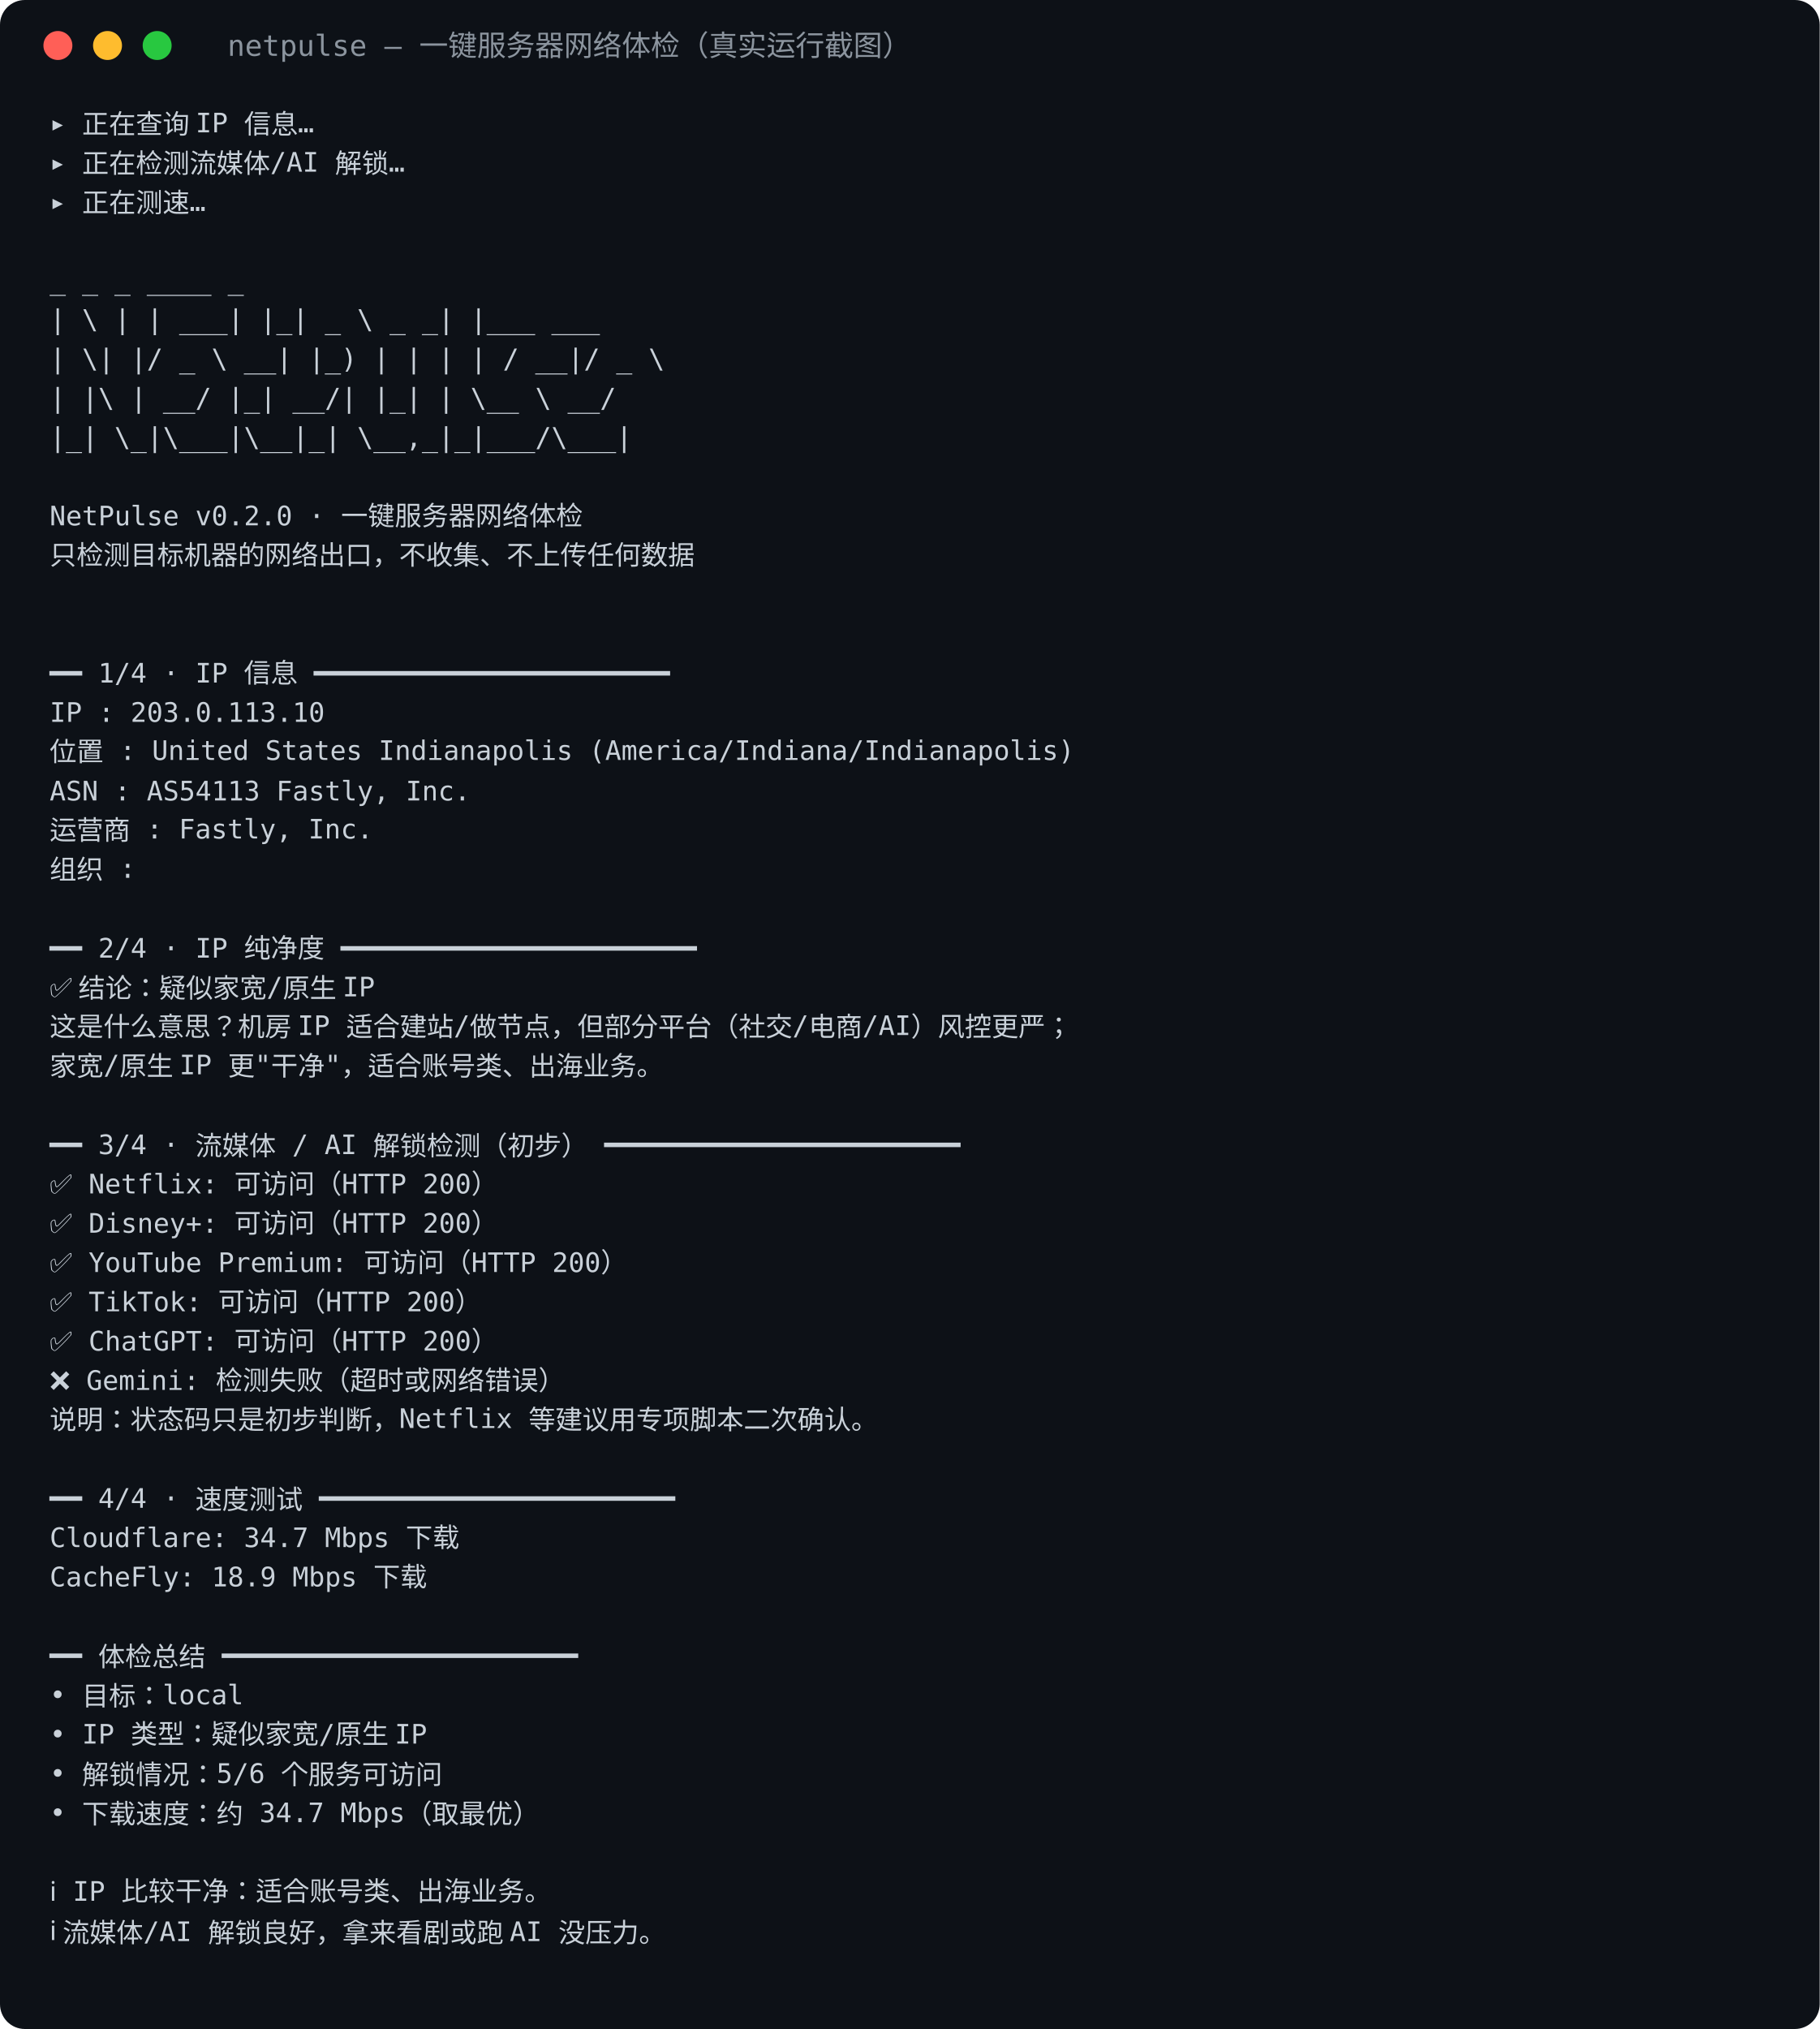
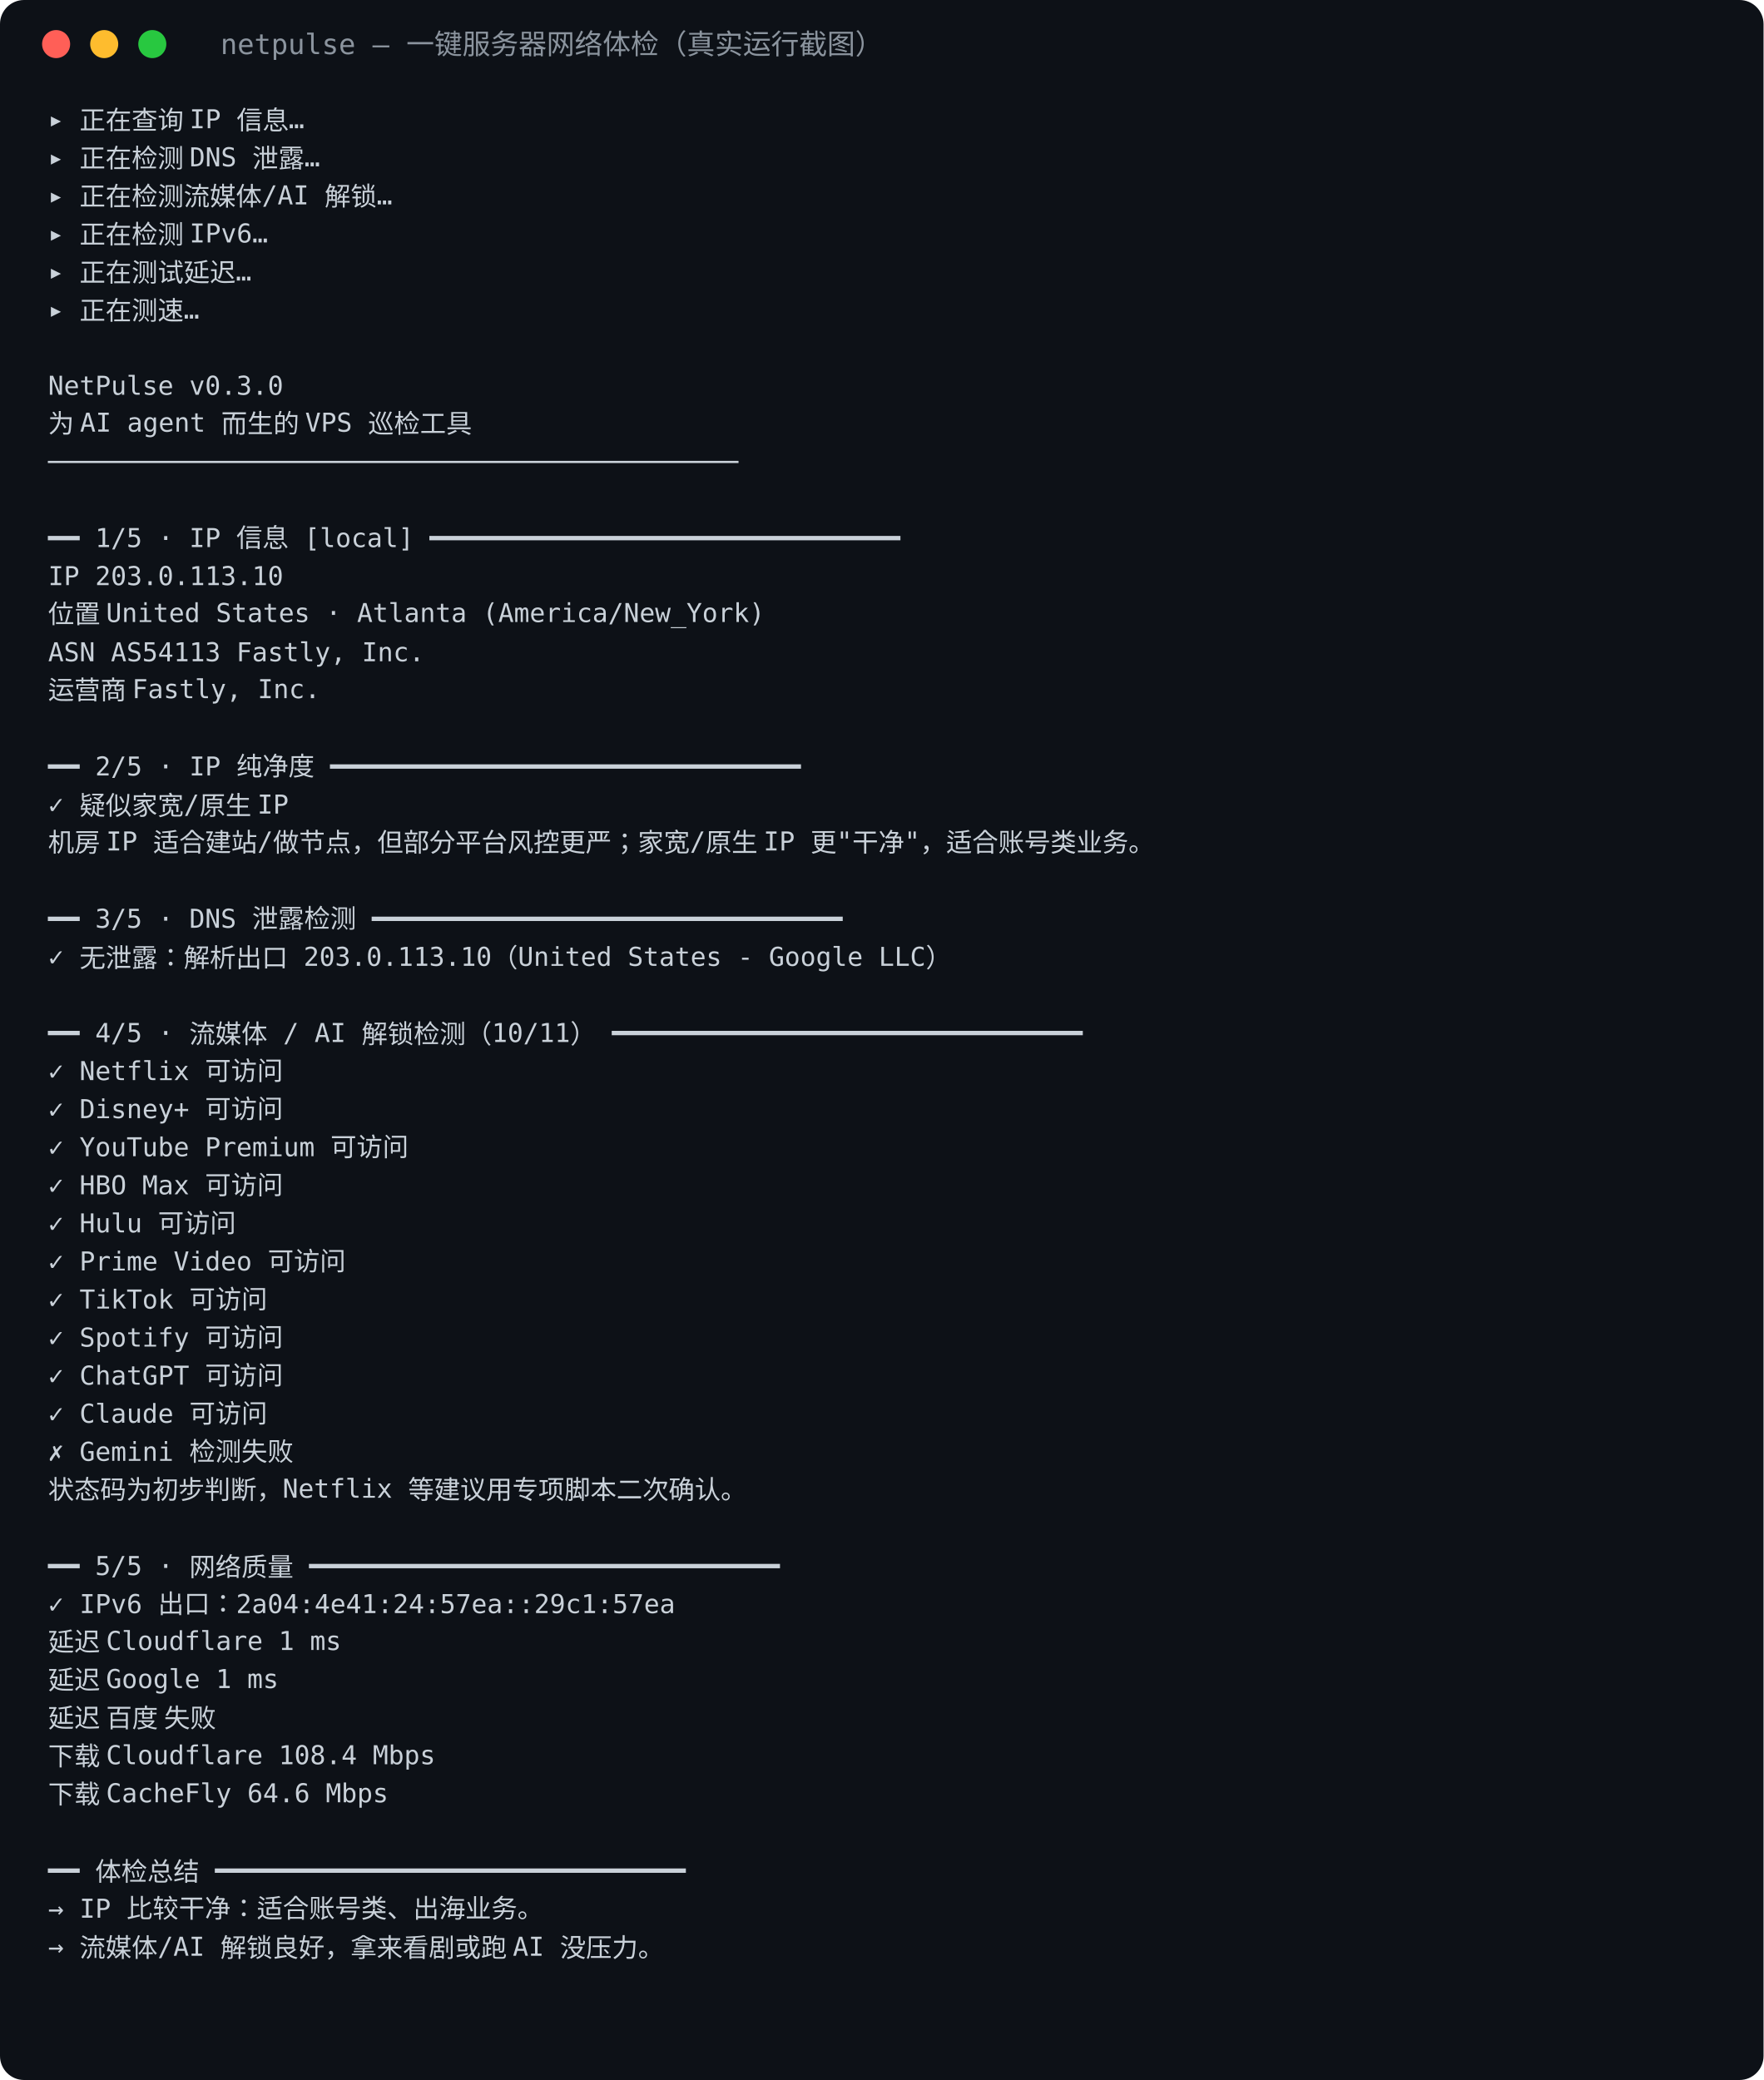
- <svg xmlns="http://www.w3.org/2000/svg" width="880" height="981">
-   <rect width="880" height="981" rx="12" fill="#0d1117" />
+ <svg xmlns="http://www.w3.org/2000/svg" width="880" height="1038">
+   <rect width="880" height="1038" rx="12" fill="#0d1117" />
  <circle cx="28" cy="22" r="7" fill="#ff5f57" />
  <circle cx="52" cy="22" r="7" fill="#febc2e" />
  <circle cx="76" cy="22" r="7" fill="#28c840" />
  <text x="110" y="27" font-family="monospace" font-size="14" fill="#8b949e">netpulse — 一键服务器网络体检（真实运行截图）</text>
-   <text x="24" y="64" font-family="monospace" font-size="13" fill="#c9d1d9">▸ 正在查询 IP 信息…</text>
-   <text x="24" y="83" font-family="monospace" font-size="13" fill="#c9d1d9">▸ 正在检测流媒体/AI 解锁…</text>
-   <text x="24" y="102" font-family="monospace" font-size="13" fill="#c9d1d9">▸ 正在测速…</text>
-   <text x="24" y="121" font-family="monospace" font-size="13" fill="#c9d1d9"> </text>
-   <text x="24" y="140" font-family="monospace" font-size="13" fill="#c9d1d9">  _   _      _   ____        _          </text>
-   <text x="24" y="159" font-family="monospace" font-size="13" fill="#c9d1d9"> | \ | | ___| |_|  _ \ _   _| |___  ___ </text>
-   <text x="24" y="178" font-family="monospace" font-size="13" fill="#c9d1d9"> |  \| |/ _ \ __| |_) | | | | / __|/ _ \</text>
-   <text x="24" y="197" font-family="monospace" font-size="13" fill="#c9d1d9"> | |\  |  __/ |_|  __/| |_| | \__ \  __/</text>
-   <text x="24" y="216" font-family="monospace" font-size="13" fill="#c9d1d9"> |_| \_|\___|\__|_|    \__,_|_|___/\___|</text>
-   <text x="24" y="235" font-family="monospace" font-size="13" fill="#c9d1d9">    </text>
-   <text x="24" y="254" font-family="monospace" font-size="13" fill="#c9d1d9">  NetPulse v0.2.0 · 一键服务器网络体检</text>
-   <text x="24" y="273" font-family="monospace" font-size="13" fill="#c9d1d9">  只检测目标机器的网络出口，不收集、不上传任何数据</text>
-   <text x="24" y="292" font-family="monospace" font-size="13" fill="#c9d1d9"> </text>
-   <text x="24" y="311" font-family="monospace" font-size="13" fill="#c9d1d9"> </text>
-   <text x="24" y="330" font-family="monospace" font-size="13" fill="#c9d1d9">━━ 1/4 · IP 信息 ━━━━━━━━━━━━━━━━━━━━━━</text>
-   <text x="24" y="349" font-family="monospace" font-size="13" fill="#c9d1d9">  IP      : 203.0.113.10</text>
-   <text x="24" y="368" font-family="monospace" font-size="13" fill="#c9d1d9">  位置    : United States Indianapolis (America/Indiana/Indianapolis)</text>
-   <text x="24" y="387" font-family="monospace" font-size="13" fill="#c9d1d9">  ASN     : AS54113 Fastly, Inc.</text>
-   <text x="24" y="406" font-family="monospace" font-size="13" fill="#c9d1d9">  运营商  : Fastly, Inc.</text>
-   <text x="24" y="425" font-family="monospace" font-size="13" fill="#c9d1d9">  组织    : </text>
+   <text x="24" y="64" font-family="monospace" font-size="13" fill="#c9d1d9">  ▸ 正在查询 IP 信息…</text>
+   <text x="24" y="83" font-family="monospace" font-size="13" fill="#c9d1d9">  ▸ 正在检测 DNS 泄露…</text>
+   <text x="24" y="102" font-family="monospace" font-size="13" fill="#c9d1d9">  ▸ 正在检测流媒体/AI 解锁…</text>
+   <text x="24" y="121" font-family="monospace" font-size="13" fill="#c9d1d9">  ▸ 正在检测 IPv6…</text>
+   <text x="24" y="140" font-family="monospace" font-size="13" fill="#c9d1d9">  ▸ 正在测试延迟…</text>
+   <text x="24" y="159" font-family="monospace" font-size="13" fill="#c9d1d9">  ▸ 正在测速…</text>
+   <text x="24" y="178" font-family="monospace" font-size="13" fill="#c9d1d9"> </text>
+   <text x="24" y="197" font-family="monospace" font-size="13" fill="#c9d1d9">  NetPulse  v0.3.0</text>
+   <text x="24" y="216" font-family="monospace" font-size="13" fill="#c9d1d9">  为 AI agent 而生的 VPS 巡检工具</text>
+   <text x="24" y="235" font-family="monospace" font-size="13" fill="#c9d1d9">  ────────────────────────────────────────────</text>
+   <text x="24" y="254" font-family="monospace" font-size="13" fill="#c9d1d9"> </text>
+   <text x="24" y="273" font-family="monospace" font-size="13" fill="#c9d1d9">  ━━ 1/5 · IP 信息  [local] ━━━━━━━━━━━━━━━━━━━━━━━━━━━━━━</text>
+   <text x="24" y="292" font-family="monospace" font-size="13" fill="#c9d1d9">    IP        203.0.113.10</text>
+   <text x="24" y="311" font-family="monospace" font-size="13" fill="#c9d1d9">    位置      United States · Atlanta (America/New_York)</text>
+   <text x="24" y="330" font-family="monospace" font-size="13" fill="#c9d1d9">    ASN       AS54113 Fastly, Inc.</text>
+   <text x="24" y="349" font-family="monospace" font-size="13" fill="#c9d1d9">    运营商    Fastly, Inc.</text>
+   <text x="24" y="368" font-family="monospace" font-size="13" fill="#c9d1d9"> </text>
+   <text x="24" y="387" font-family="monospace" font-size="13" fill="#c9d1d9">  ━━ 2/5 · IP 纯净度 ━━━━━━━━━━━━━━━━━━━━━━━━━━━━━━</text>
+   <text x="24" y="406" font-family="monospace" font-size="13" fill="#c9d1d9">    ✓ 疑似家宽/原生 IP</text>
+   <text x="24" y="425" font-family="monospace" font-size="13" fill="#c9d1d9">    机房 IP 适合建站/做节点，但部分平台风控更严；家宽/原生 IP 更"干净"，适合账号类业务。</text>
  <text x="24" y="444" font-family="monospace" font-size="13" fill="#c9d1d9"> </text>
-   <text x="24" y="463" font-family="monospace" font-size="13" fill="#c9d1d9">━━ 2/4 · IP 纯净度 ━━━━━━━━━━━━━━━━━━━━━━</text>
-   <text x="24" y="482" font-family="monospace" font-size="13" fill="#c9d1d9">  ✅ 结论：疑似家宽/原生 IP</text>
-   <text x="24" y="501" font-family="monospace" font-size="13" fill="#c9d1d9">  这是什么意思？机房 IP 适合建站/做节点，但部分平台（社交/电商/AI）风控更严；</text>
-   <text x="24" y="520" font-family="monospace" font-size="13" fill="#c9d1d9">  家宽/原生 IP 更"干净"，适合账号类、出海业务。</text>
-   <text x="24" y="539" font-family="monospace" font-size="13" fill="#c9d1d9"> </text>
-   <text x="24" y="558" font-family="monospace" font-size="13" fill="#c9d1d9">━━ 3/4 · 流媒体 / AI 解锁检测（初步） ━━━━━━━━━━━━━━━━━━━━━━</text>
-   <text x="24" y="577" font-family="monospace" font-size="13" fill="#c9d1d9">  ✅ Netflix: 可访问（HTTP 200）</text>
-   <text x="24" y="596" font-family="monospace" font-size="13" fill="#c9d1d9">  ✅ Disney+: 可访问（HTTP 200）</text>
-   <text x="24" y="615" font-family="monospace" font-size="13" fill="#c9d1d9">  ✅ YouTube Premium: 可访问（HTTP 200）</text>
-   <text x="24" y="634" font-family="monospace" font-size="13" fill="#c9d1d9">  ✅ TikTok: 可访问（HTTP 200）</text>
-   <text x="24" y="653" font-family="monospace" font-size="13" fill="#c9d1d9">  ✅ ChatGPT: 可访问（HTTP 200）</text>
-   <text x="24" y="672" font-family="monospace" font-size="13" fill="#c9d1d9">  ❌ Gemini: 检测失败（超时或网络错误）</text>
-   <text x="24" y="691" font-family="monospace" font-size="13" fill="#c9d1d9">  说明：状态码只是初步判断，Netflix 等建议用专项脚本二次确认。</text>
-   <text x="24" y="710" font-family="monospace" font-size="13" fill="#c9d1d9"> </text>
-   <text x="24" y="729" font-family="monospace" font-size="13" fill="#c9d1d9">━━ 4/4 · 速度测试 ━━━━━━━━━━━━━━━━━━━━━━</text>
-   <text x="24" y="748" font-family="monospace" font-size="13" fill="#c9d1d9">  Cloudflare: 34.7 Mbps 下载</text>
-   <text x="24" y="767" font-family="monospace" font-size="13" fill="#c9d1d9">  CacheFly: 18.9 Mbps 下载</text>
-   <text x="24" y="786" font-family="monospace" font-size="13" fill="#c9d1d9"> </text>
-   <text x="24" y="805" font-family="monospace" font-size="13" fill="#c9d1d9">━━ 体检总结 ━━━━━━━━━━━━━━━━━━━━━━</text>
-   <text x="24" y="824" font-family="monospace" font-size="13" fill="#c9d1d9">  • 目标：local</text>
-   <text x="24" y="843" font-family="monospace" font-size="13" fill="#c9d1d9">  • IP 类型：疑似家宽/原生 IP</text>
-   <text x="24" y="862" font-family="monospace" font-size="13" fill="#c9d1d9">  • 解锁情况：5/6 个服务可访问</text>
-   <text x="24" y="881" font-family="monospace" font-size="13" fill="#c9d1d9">  • 下载速度：约 34.7 Mbps（取最优）</text>
-   <text x="24" y="900" font-family="monospace" font-size="13" fill="#c9d1d9"> </text>
-   <text x="24" y="919" font-family="monospace" font-size="13" fill="#c9d1d9">  ℹ️ IP 比较干净：适合账号类、出海业务。</text>
-   <text x="24" y="938" font-family="monospace" font-size="13" fill="#c9d1d9">  ℹ️ 流媒体/AI 解锁良好，拿来看剧或跑 AI 没压力。</text>
+   <text x="24" y="463" font-family="monospace" font-size="13" fill="#c9d1d9">  ━━ 3/5 · DNS 泄露检测 ━━━━━━━━━━━━━━━━━━━━━━━━━━━━━━</text>
+   <text x="24" y="482" font-family="monospace" font-size="13" fill="#c9d1d9">    ✓ 无泄露：解析出口 203.0.113.10（United States - Google LLC）</text>
+   <text x="24" y="501" font-family="monospace" font-size="13" fill="#c9d1d9"> </text>
+   <text x="24" y="520" font-family="monospace" font-size="13" fill="#c9d1d9">  ━━ 4/5 · 流媒体 / AI 解锁检测（10/11） ━━━━━━━━━━━━━━━━━━━━━━━━━━━━━━</text>
+   <text x="24" y="539" font-family="monospace" font-size="13" fill="#c9d1d9">    ✓ Netflix         可访问</text>
+   <text x="24" y="558" font-family="monospace" font-size="13" fill="#c9d1d9">    ✓ Disney+         可访问</text>
+   <text x="24" y="577" font-family="monospace" font-size="13" fill="#c9d1d9">    ✓ YouTube Premium 可访问</text>
+   <text x="24" y="596" font-family="monospace" font-size="13" fill="#c9d1d9">    ✓ HBO Max         可访问</text>
+   <text x="24" y="615" font-family="monospace" font-size="13" fill="#c9d1d9">    ✓ Hulu            可访问</text>
+   <text x="24" y="634" font-family="monospace" font-size="13" fill="#c9d1d9">    ✓ Prime Video     可访问</text>
+   <text x="24" y="653" font-family="monospace" font-size="13" fill="#c9d1d9">    ✓ TikTok          可访问</text>
+   <text x="24" y="672" font-family="monospace" font-size="13" fill="#c9d1d9">    ✓ Spotify         可访问</text>
+   <text x="24" y="691" font-family="monospace" font-size="13" fill="#c9d1d9">    ✓ ChatGPT         可访问</text>
+   <text x="24" y="710" font-family="monospace" font-size="13" fill="#c9d1d9">    ✓ Claude          可访问</text>
+   <text x="24" y="729" font-family="monospace" font-size="13" fill="#c9d1d9">    ✗ Gemini          检测失败</text>
+   <text x="24" y="748" font-family="monospace" font-size="13" fill="#c9d1d9">    状态码为初步判断，Netflix 等建议用专项脚本二次确认。</text>
+   <text x="24" y="767" font-family="monospace" font-size="13" fill="#c9d1d9"> </text>
+   <text x="24" y="786" font-family="monospace" font-size="13" fill="#c9d1d9">  ━━ 5/5 · 网络质量 ━━━━━━━━━━━━━━━━━━━━━━━━━━━━━━</text>
+   <text x="24" y="805" font-family="monospace" font-size="13" fill="#c9d1d9">    ✓ IPv6 出口：2a04:4e41:24:57ea::29c1:57ea</text>
+   <text x="24" y="824" font-family="monospace" font-size="13" fill="#c9d1d9">    延迟 Cloudflare 1 ms</text>
+   <text x="24" y="843" font-family="monospace" font-size="13" fill="#c9d1d9">    延迟 Google     1 ms</text>
+   <text x="24" y="862" font-family="monospace" font-size="13" fill="#c9d1d9">    延迟 百度       失败</text>
+   <text x="24" y="881" font-family="monospace" font-size="13" fill="#c9d1d9">    下载 Cloudflare 108.4 Mbps</text>
+   <text x="24" y="900" font-family="monospace" font-size="13" fill="#c9d1d9">    下载 CacheFly   64.6 Mbps</text>
+   <text x="24" y="919" font-family="monospace" font-size="13" fill="#c9d1d9"> </text>
+   <text x="24" y="938" font-family="monospace" font-size="13" fill="#c9d1d9">  ━━ 体检总结 ━━━━━━━━━━━━━━━━━━━━━━━━━━━━━━</text>
+   <text x="24" y="957" font-family="monospace" font-size="13" fill="#c9d1d9">    → IP 比较干净：适合账号类、出海业务。</text>
+   <text x="24" y="976" font-family="monospace" font-size="13" fill="#c9d1d9">    → 流媒体/AI 解锁良好，拿来看剧或跑 AI 没压力。</text>
+   <text x="24" y="995" font-family="monospace" font-size="13" fill="#c9d1d9"> </text>
</svg>
